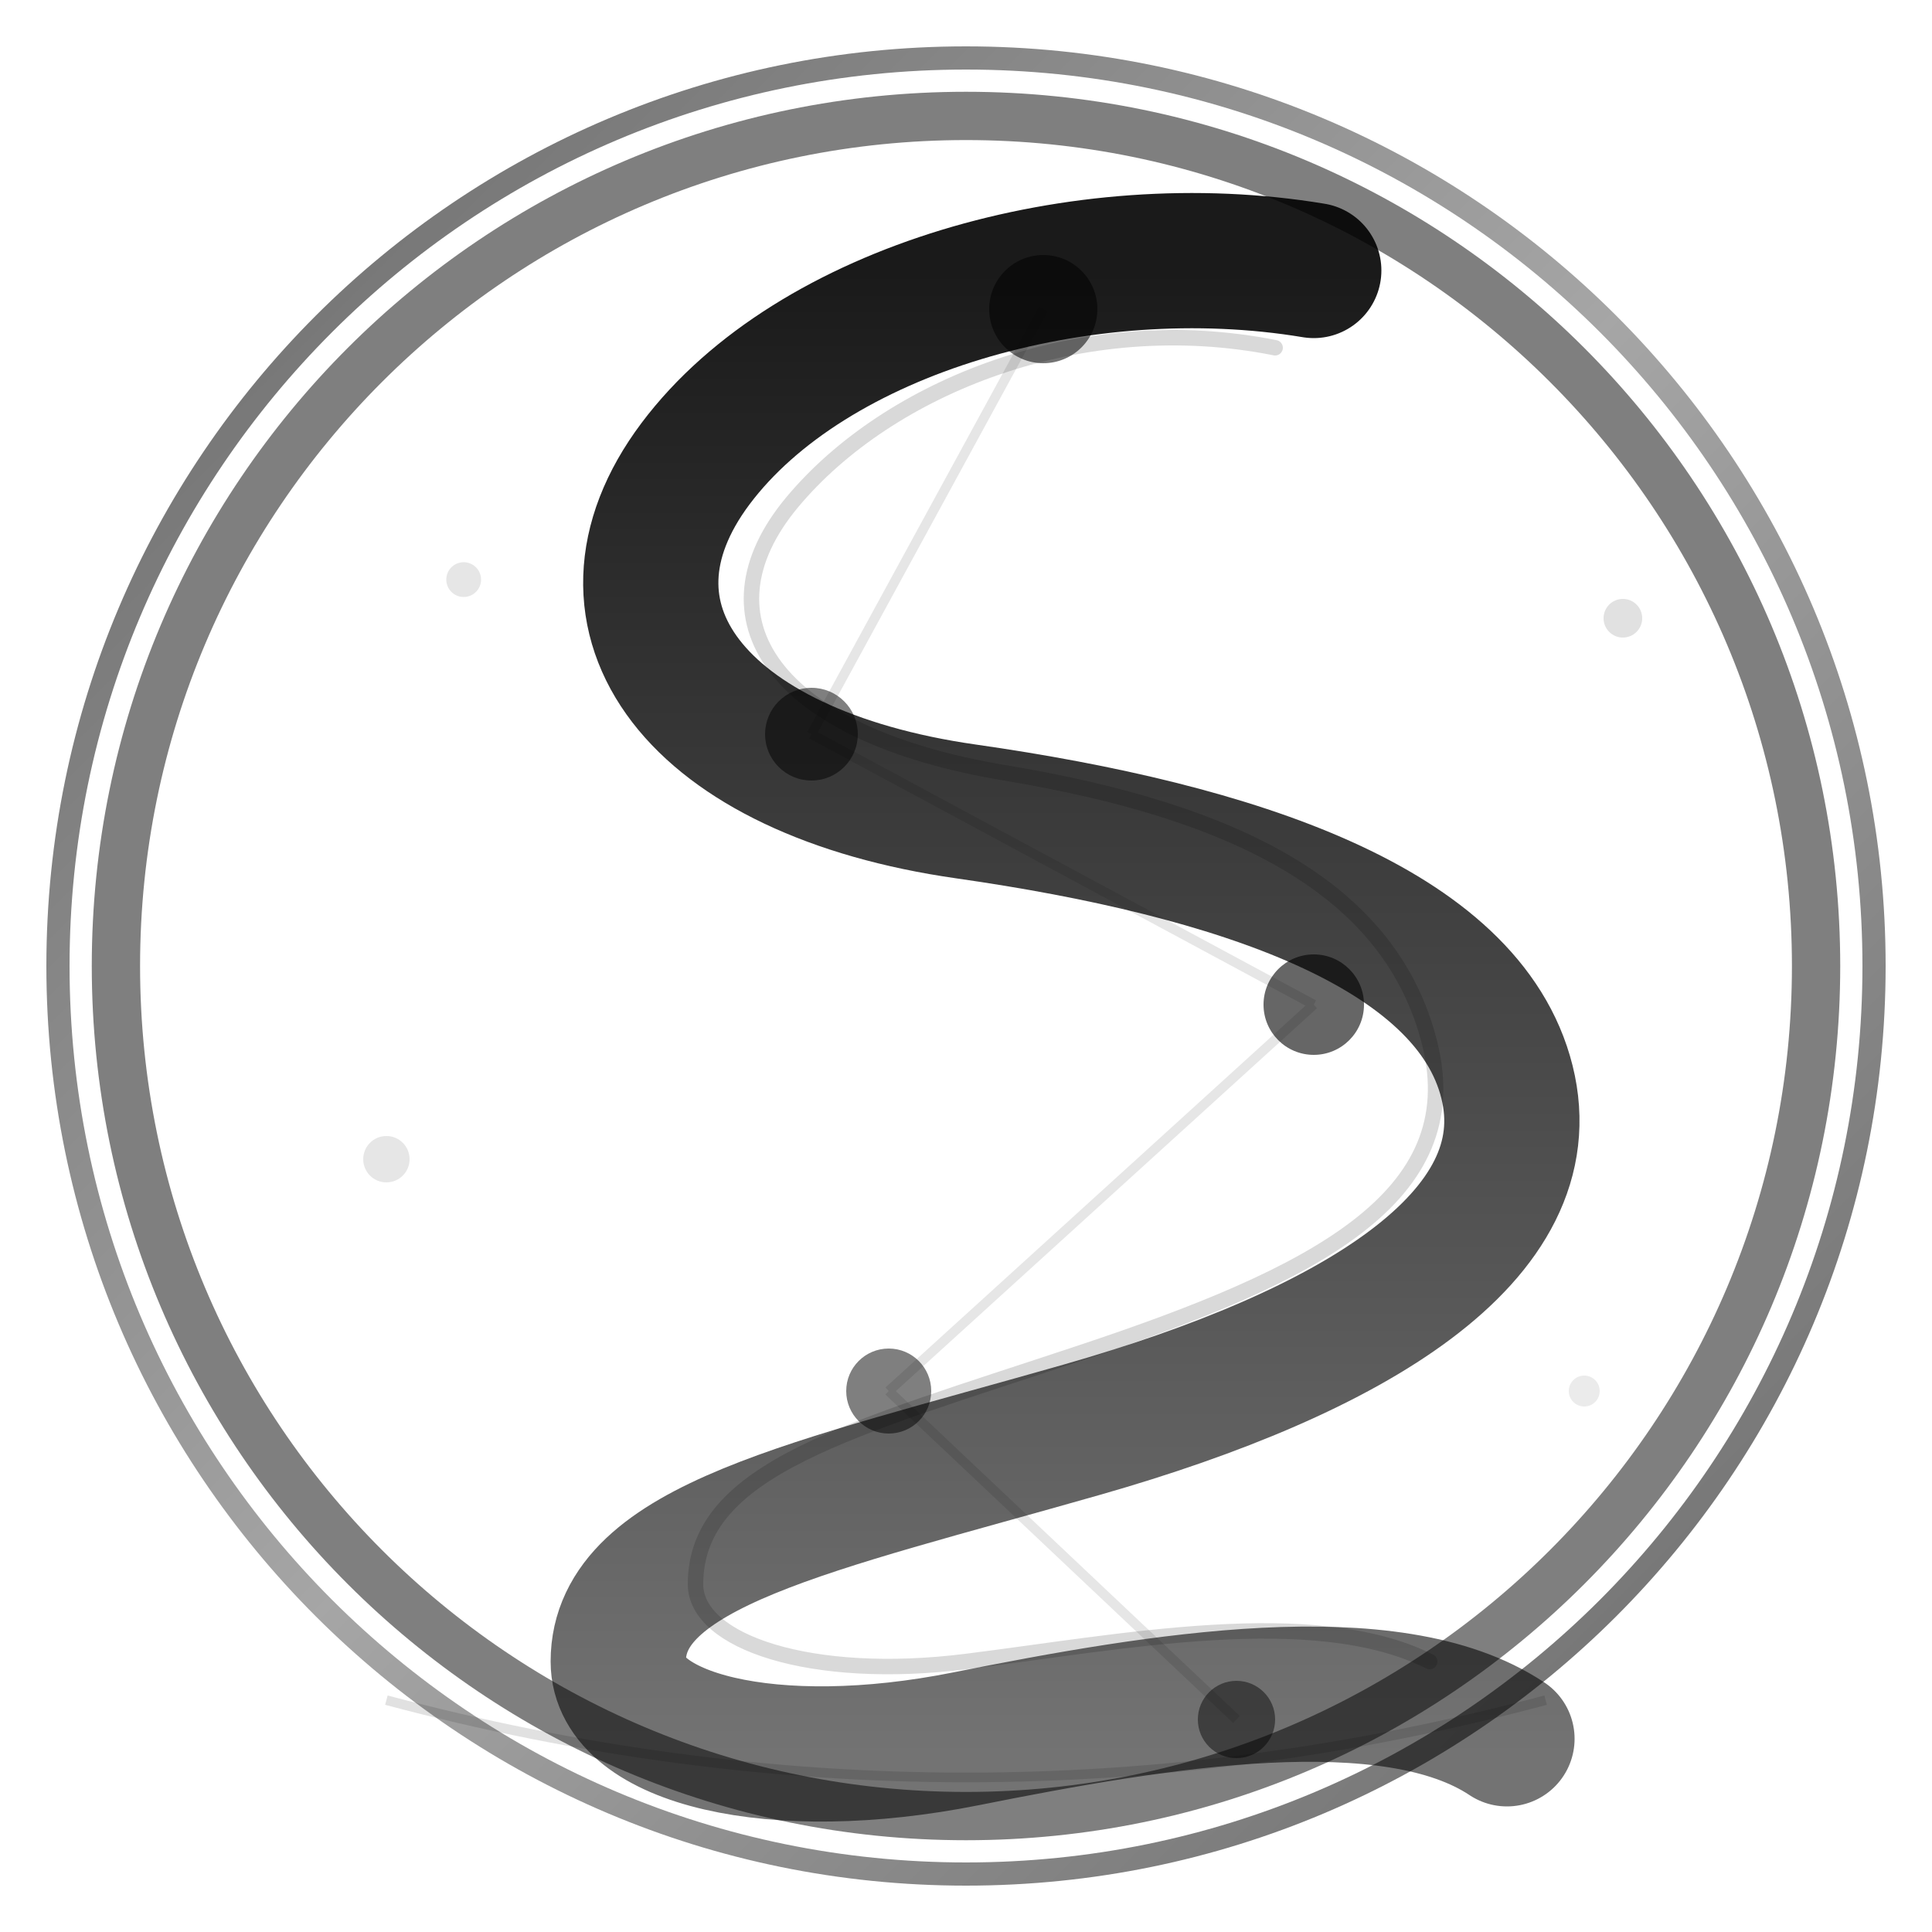
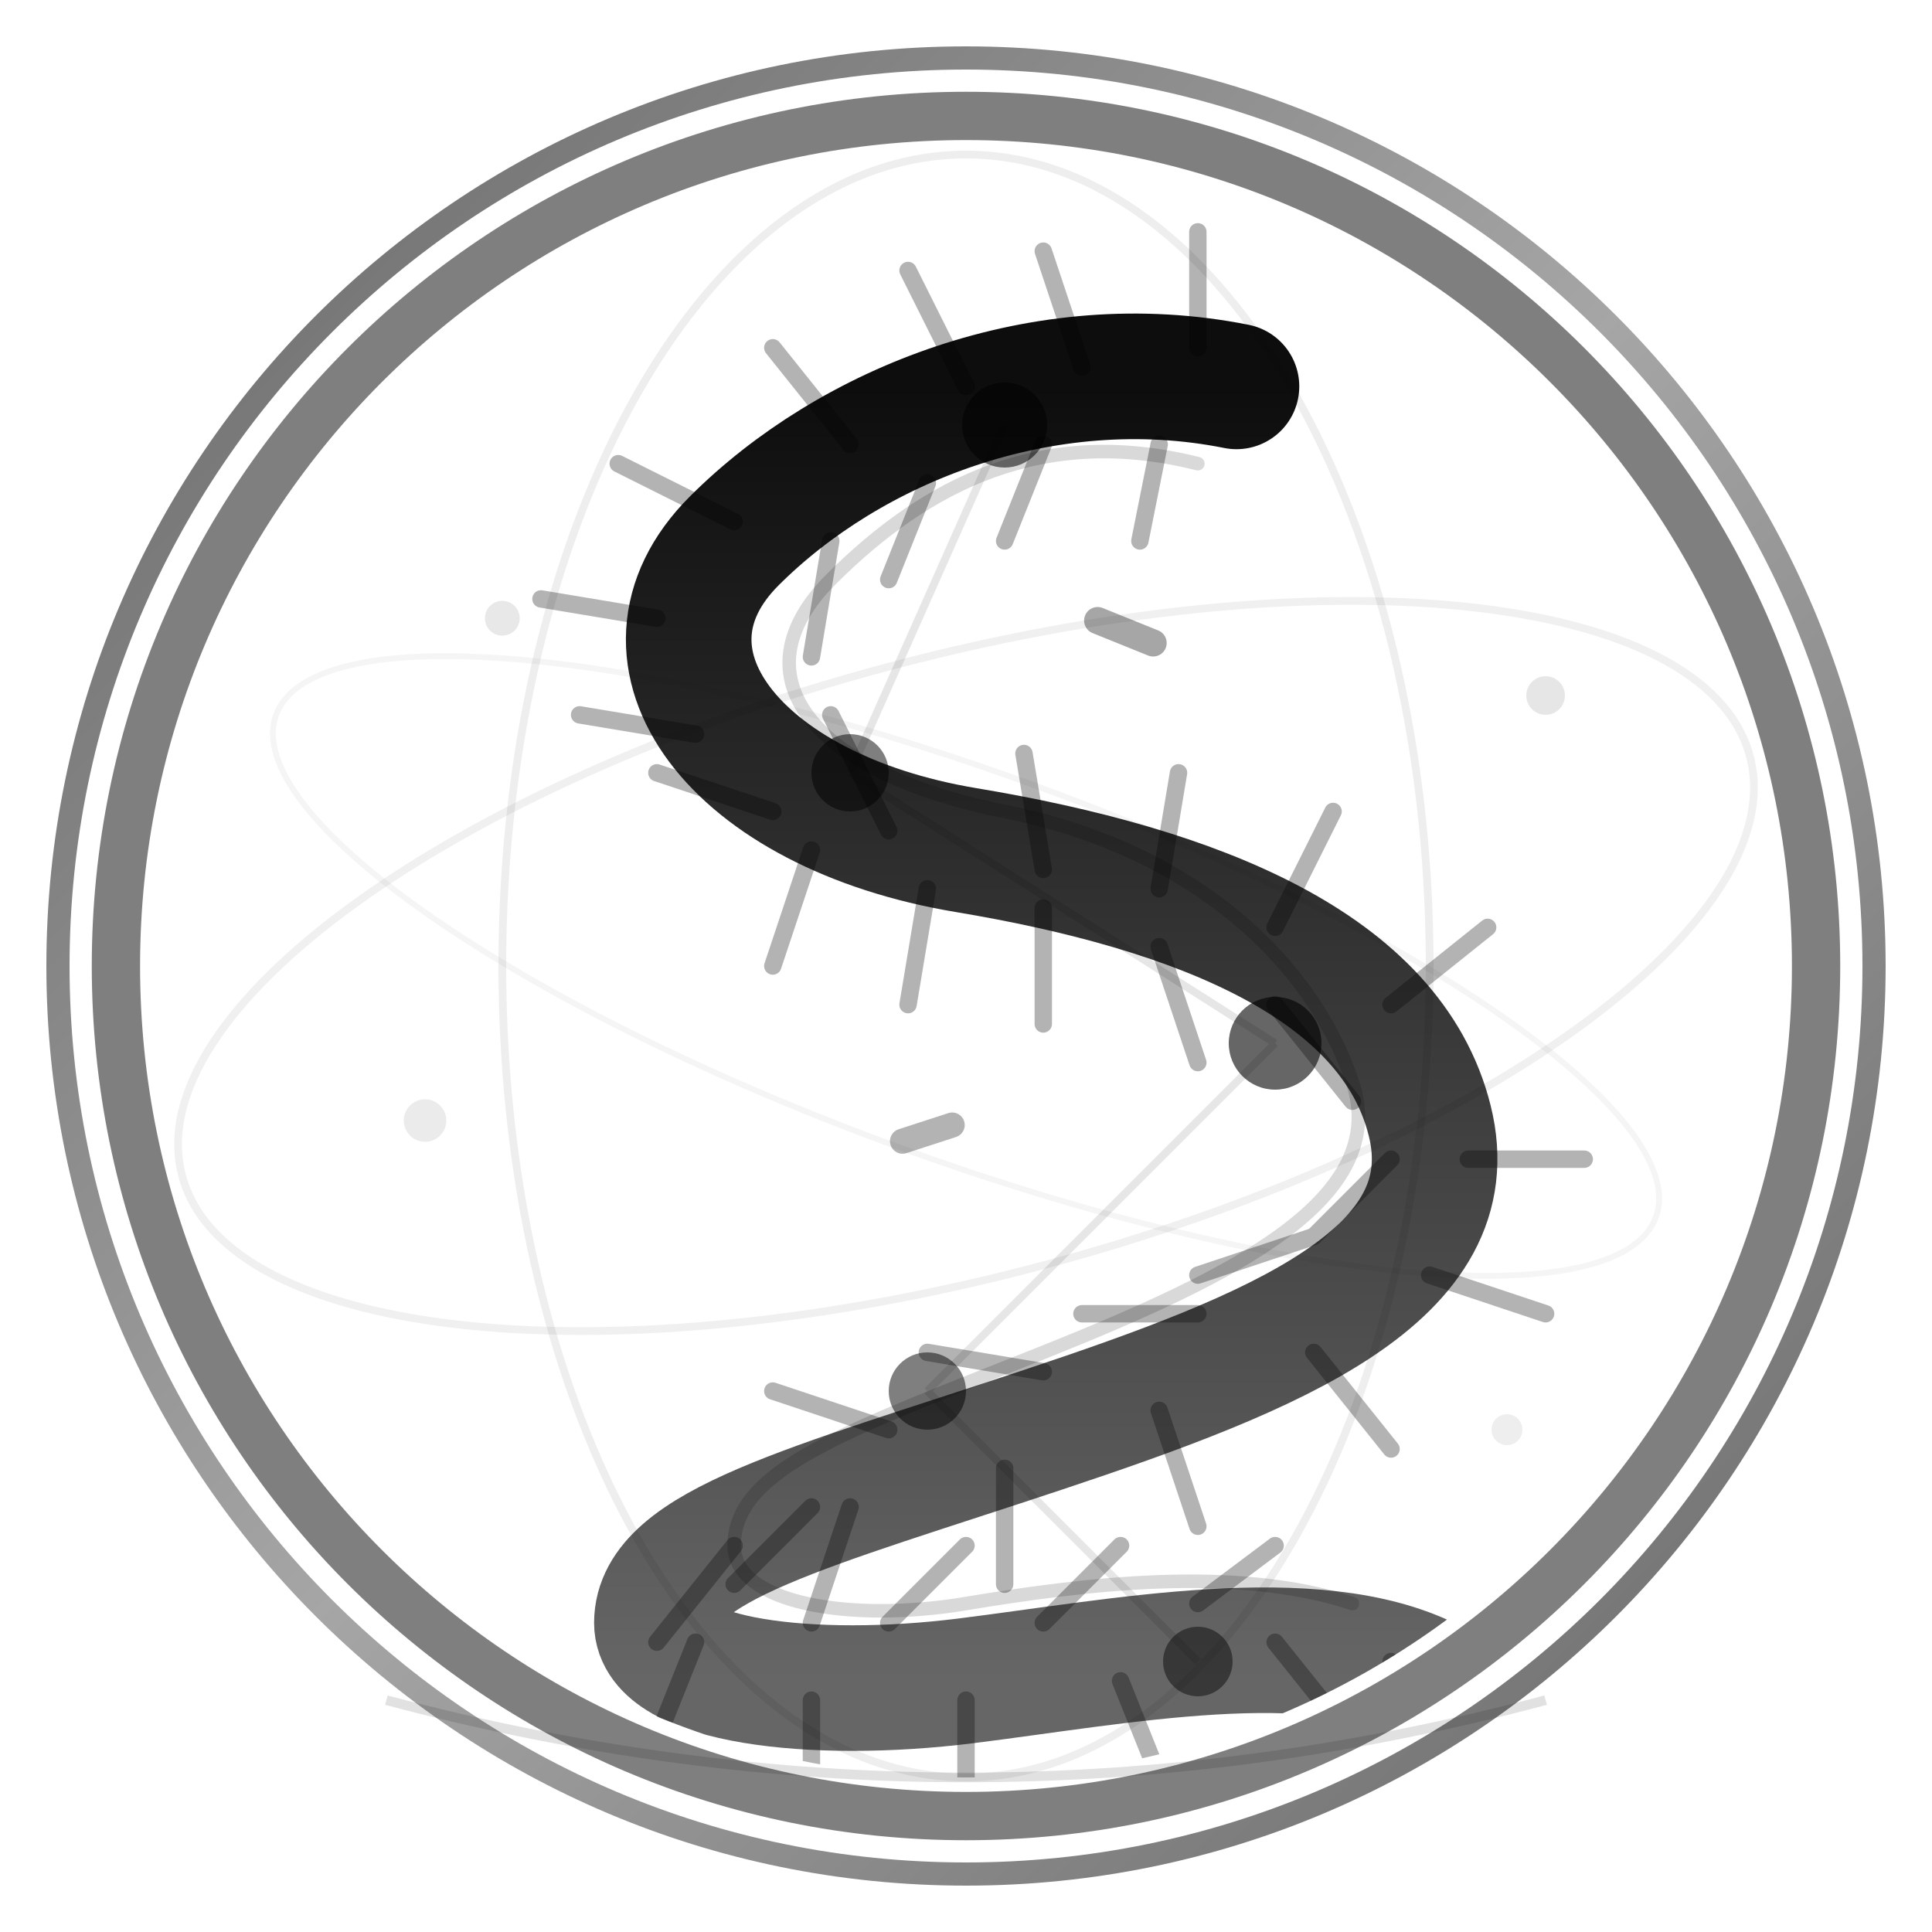
<svg xmlns="http://www.w3.org/2000/svg" viewBox="-50 -50 100 100" id="logo" role="img" aria-labelledby="logo-title logo-desc">
  <defs>
    <linearGradient id="ring-grad" x1="0%" y1="0%" x2="100%" y2="100%">
      <stop offset="0%" stop-color="currentColor" stop-opacity="0.6" />
      <stop offset="50%" stop-color="currentColor" stop-opacity="0.35" />
      <stop offset="100%" stop-color="currentColor" stop-opacity="0.6" />
    </linearGradient>
    <linearGradient id="gut-grad" x1="0%" y1="0%" x2="0%" y2="100%">
-       <stop offset="0%" stop-color="currentColor" stop-opacity="0.9" />
-       <stop offset="100%" stop-color="currentColor" stop-opacity="0.55" />
+       <stop offset="0%" stop-color="currentColor" stop-opacity="0.95" />
+       <stop offset="100%" stop-color="currentColor" stop-opacity="0.6" />
    </linearGradient>
+     <clipPath id="circle-clip">
+       <circle cx="0" cy="0" r="42" />
+     </clipPath>
  </defs>
  <circle cx="0" cy="0" r="47" fill="none" stroke="url(#ring-grad)" stroke-width="1.2" />
  <circle cx="0" cy="0" r="44" fill="none" stroke="currentColor" stroke-width="2.5" opacity="0.5" />
-   <path fill="none" stroke="url(#gut-grad)" stroke-width="7" stroke-linecap="round" stroke-linejoin="round" d="       M 18,-36       C 6,-38 -8,-34 -14,-26       C -20,-18 -14,-10 0,-8       C 14,-6 26,-2 28,6       C 30,14 20,20 6,24       C -8,28 -18,30 -18,36       C -18,40 -10,42 0,40       C 10,38 22,36 28,40     " />
-   <path fill="none" stroke="currentColor" stroke-width="0.8" stroke-linecap="round" opacity="0.15" d="       M 16,-32       C 6,-34 -4,-30 -9,-24       C -14,-18 -10,-12 2,-10       C 14,-8 22,-4 24,4       C 26,12 18,16 6,20       C -6,24 -14,26 -14,32       C -14,35 -8,37 0,36       C 8,35 18,33 24,36     " />
-   <circle cx="4" cy="-34" r="2.8" fill="currentColor" opacity="0.55">
-     <animate attributeName="opacity" values="0.55;0.35;0.55" dur="3s" repeatCount="indefinite" />
-   </circle>
-   <circle cx="-8" cy="-12" r="2.4" fill="currentColor" opacity="0.5">
-     <animate attributeName="opacity" values="0.5;0.3;0.5" dur="3.5s" repeatCount="indefinite" />
-   </circle>
-   <circle cx="18" cy="2" r="2.6" fill="currentColor" opacity="0.6">
-     <animate attributeName="opacity" values="0.6;0.4;0.6" dur="4s" repeatCount="indefinite" />
-   </circle>
-   <circle cx="-4" cy="22" r="2.2" fill="currentColor" opacity="0.5">
-     <animate attributeName="opacity" values="0.5;0.32;0.5" dur="2.8s" repeatCount="indefinite" />
-   </circle>
-   <circle cx="14" cy="39" r="2.0" fill="currentColor" opacity="0.45" />
-   <g opacity="0.1" stroke="currentColor" stroke-width="0.5">
-     <line x1="4" y1="-34" x2="-8" y2="-12" />
-     <line x1="-8" y1="-12" x2="18" y2="2" />
-     <line x1="18" y1="2" x2="-4" y2="22" />
-     <line x1="-4" y1="22" x2="14" y2="39" />
+   <ellipse cx="0" cy="0" rx="24" ry="42" fill="none" stroke="currentColor" stroke-width="0.4" opacity="0.07" />
+   <ellipse cx="0" cy="0" rx="42" ry="16" fill="none" stroke="currentColor" stroke-width="0.4" opacity="0.06" transform="rotate(-15)" />
+   <ellipse cx="0" cy="0" rx="38" ry="10" fill="none" stroke="currentColor" stroke-width="0.3" opacity="0.04" transform="rotate(20)" />
+   <g clip-path="url(#circle-clip)">
+     <path fill="none" stroke="url(#gut-grad)" stroke-width="6.5" stroke-linecap="round" stroke-linejoin="round" d="         M 14,-30         C 4,-32 -6,-28 -12,-22         C -18,-16 -12,-8 0,-6         C 12,-4 22,0 24,8         C 26,16 16,20 4,24         C -8,28 -16,30 -16,34         C -16,37 -8,38 0,37         C 8,36 18,34 24,37       " />
+     <path fill="none" stroke="currentColor" stroke-width="0.7" stroke-linecap="round" opacity="0.15" d="         M 12,-26         C 4,-28 -2,-25 -7,-20         C -12,-15 -8,-10 2,-8         C 12,-6 18,0 20,6         C 22,12 14,16 4,20         C -6,24 -12,26 -12,30         C -12,33 -6,34 0,33         C 6,32 14,31 20,33       " />
+     <g stroke="currentColor" stroke-width="0.9" opacity="0.3" stroke-linecap="round">
+       <line x1="12" y1="-32" x2="12" y2="-38" />
+       <line x1="6" y1="-31" x2="4" y2="-37" />
+       <line x1="0" y1="-30" x2="-3" y2="-36" />
+       <line x1="-6" y1="-27" x2="-10" y2="-32" />
+       <line x1="-12" y1="-23" x2="-18" y2="-26" />
+       <line x1="-16" y1="-18" x2="-22" y2="-19" />
+       <line x1="10" y1="-27" x2="9" y2="-22" />
+       <line x1="4" y1="-27" x2="2" y2="-22" />
+       <line x1="-2" y1="-25" x2="-4" y2="-20" />
+       <line x1="-7" y1="-22" x2="-8" y2="-16" />
+       <line x1="-14" y1="-12" x2="-20" y2="-13" />
+       <line x1="-10" y1="-8" x2="-16" y2="-10" />
+       <line x1="-4" y1="-7" x2="-7" y2="-13" />
+       <line x1="4" y1="-5" x2="3" y2="-11" />
+       <line x1="10" y1="-4" x2="11" y2="-10" />
+       <line x1="16" y1="-2" x2="19" y2="-8" />
+       <line x1="22" y1="2" x2="27" y2="-2" />
+       <line x1="-8" y1="-6" x2="-10" y2="0" />
+       <line x1="-2" y1="-4" x2="-3" y2="2" />
+       <line x1="4" y1="-3" x2="4" y2="3" />
+       <line x1="10" y1="-1" x2="12" y2="5" />
+       <line x1="16" y1="2" x2="20" y2="7" />
+       <line x1="26" y1="10" x2="32" y2="10" />
+       <line x1="24" y1="16" x2="30" y2="18" />
+       <line x1="18" y1="20" x2="22" y2="25" />
+       <line x1="10" y1="23" x2="12" y2="29" />
+       <line x1="2" y1="26" x2="2" y2="32" />
+       <line x1="-6" y1="28" x2="-8" y2="34" />
+       <line x1="-12" y1="30" x2="-16" y2="35" />
+       <line x1="22" y1="10" x2="18" y2="14" />
+       <line x1="18" y1="14" x2="12" y2="16" />
+       <line x1="12" y1="18" x2="6" y2="18" />
+       <line x1="4" y1="21" x2="-2" y2="20" />
+       <line x1="-4" y1="24" x2="-10" y2="22" />
+       <line x1="-14" y1="35" x2="-16" y2="40" />
+       <line x1="-8" y1="38" x2="-8" y2="43" />
+       <line x1="0" y1="38" x2="0" y2="43" />
+       <line x1="8" y1="37" x2="10" y2="42" />
+       <line x1="16" y1="35" x2="20" y2="40" />
+       <line x1="22" y1="36" x2="26" y2="40" />
+       <line x1="-12" y1="32" x2="-8" y2="28" />
+       <line x1="-4" y1="34" x2="0" y2="30" />
+       <line x1="4" y1="34" x2="8" y2="30" />
+       <line x1="12" y1="33" x2="16" y2="30" />
+     </g>
+     <circle cx="2" cy="-28" r="2.2" fill="currentColor" opacity="0.55">
+       <animate attributeName="opacity" values="0.55;0.35;0.55" dur="3s" repeatCount="indefinite" />
+     </circle>
+     <circle cx="-6" cy="-10" r="2.0" fill="currentColor" opacity="0.5">
+       <animate attributeName="opacity" values="0.5;0.3;0.5" dur="3.5s" repeatCount="indefinite" />
+     </circle>
+     <circle cx="16" cy="4" r="2.4" fill="currentColor" opacity="0.6">
+       <animate attributeName="opacity" values="0.6;0.4;0.6" dur="4s" repeatCount="indefinite" />
+     </circle>
+     <circle cx="-2" cy="22" r="2.0" fill="currentColor" opacity="0.5">
+       <animate attributeName="opacity" values="0.5;0.32;0.5" dur="2.8s" repeatCount="indefinite" />
+     </circle>
+     <circle cx="12" cy="36" r="1.8" fill="currentColor" opacity="0.45" />
+     <rect x="6" y="-18" width="4.5" height="1.4" rx="0.7" fill="currentColor" opacity="0.35" transform="rotate(22, 8.25, -17.3)" />
+     <rect x="-4" y="8" width="4" height="1.3" rx="0.65" fill="currentColor" opacity="0.3" transform="rotate(-18, -2, 8.65)" />
+     <g opacity="0.1" stroke="currentColor" stroke-width="0.4">
+       <line x1="2" y1="-28" x2="-6" y2="-10" />
+       <line x1="-6" y1="-10" x2="16" y2="4" />
+       <line x1="16" y1="4" x2="-2" y2="22" />
+       <line x1="-2" y1="22" x2="12" y2="36" />
+     </g>
+     <circle cx="30" cy="-14" r="1.0" fill="currentColor" opacity="0.1" />
+     <circle cx="-28" cy="8" r="1.1" fill="currentColor" opacity="0.08" />
+     <circle cx="28" cy="24" r="0.8" fill="currentColor" opacity="0.07" />
+     <circle cx="-24" cy="-18" r="0.9" fill="currentColor" opacity="0.09" />
  </g>
-   <circle cx="34" cy="-18" r="1.0" fill="currentColor" opacity="0.12" />
-   <circle cx="-30" cy="10" r="1.2" fill="currentColor" opacity="0.1" />
-   <circle cx="32" cy="22" r="0.8" fill="currentColor" opacity="0.08" />
-   <circle cx="-26" cy="-20" r="0.9" fill="currentColor" opacity="0.1" />
  <path d="M -30 38 Q 0 46, 30 38" fill="none" stroke="currentColor" stroke-width="0.5" opacity="0.12" />
</svg>
